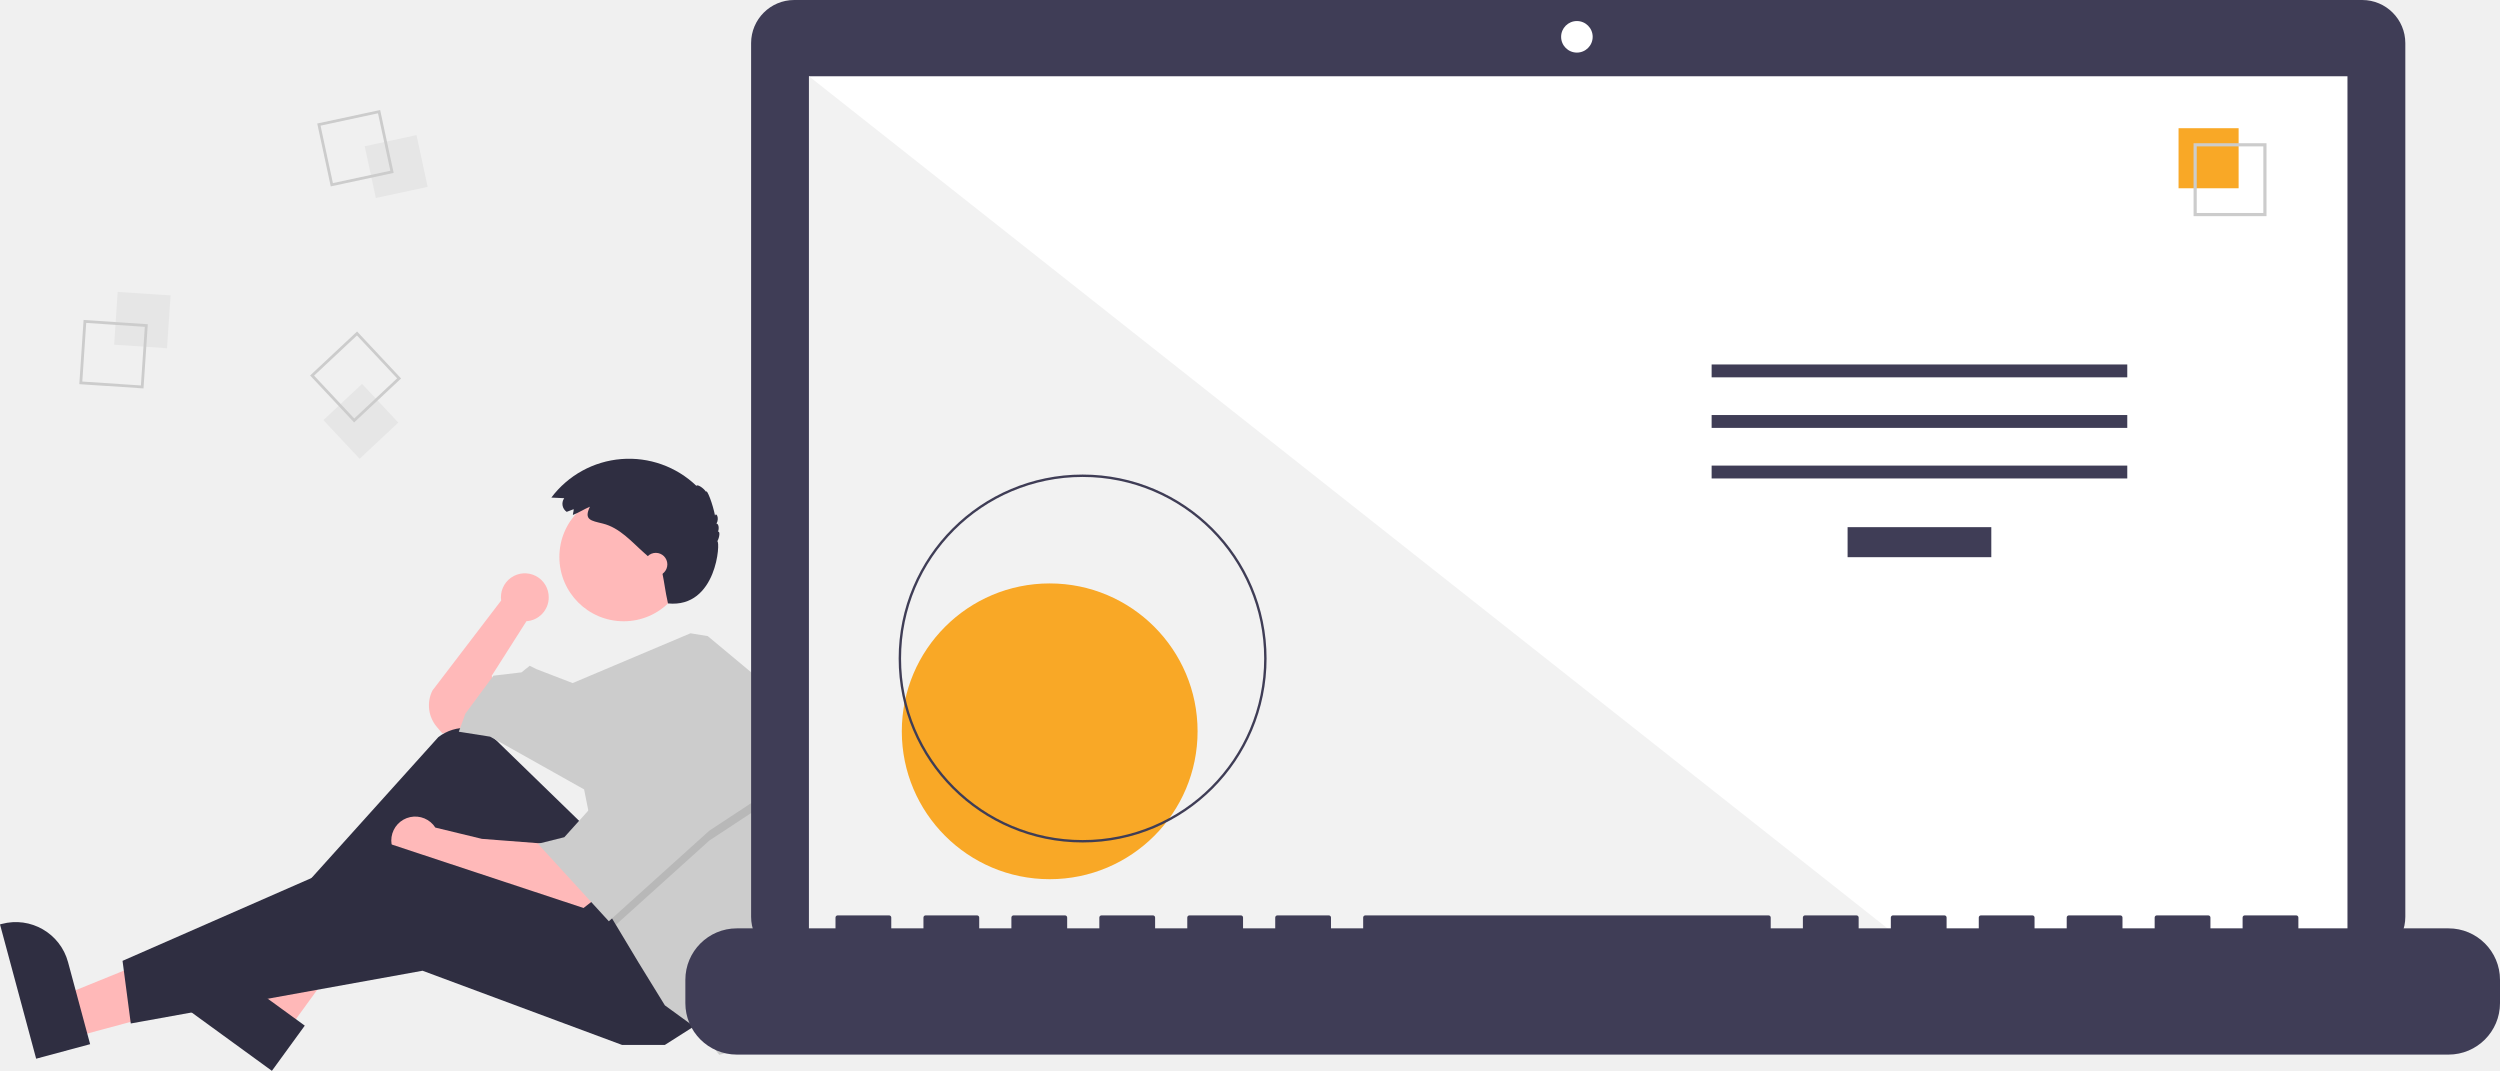
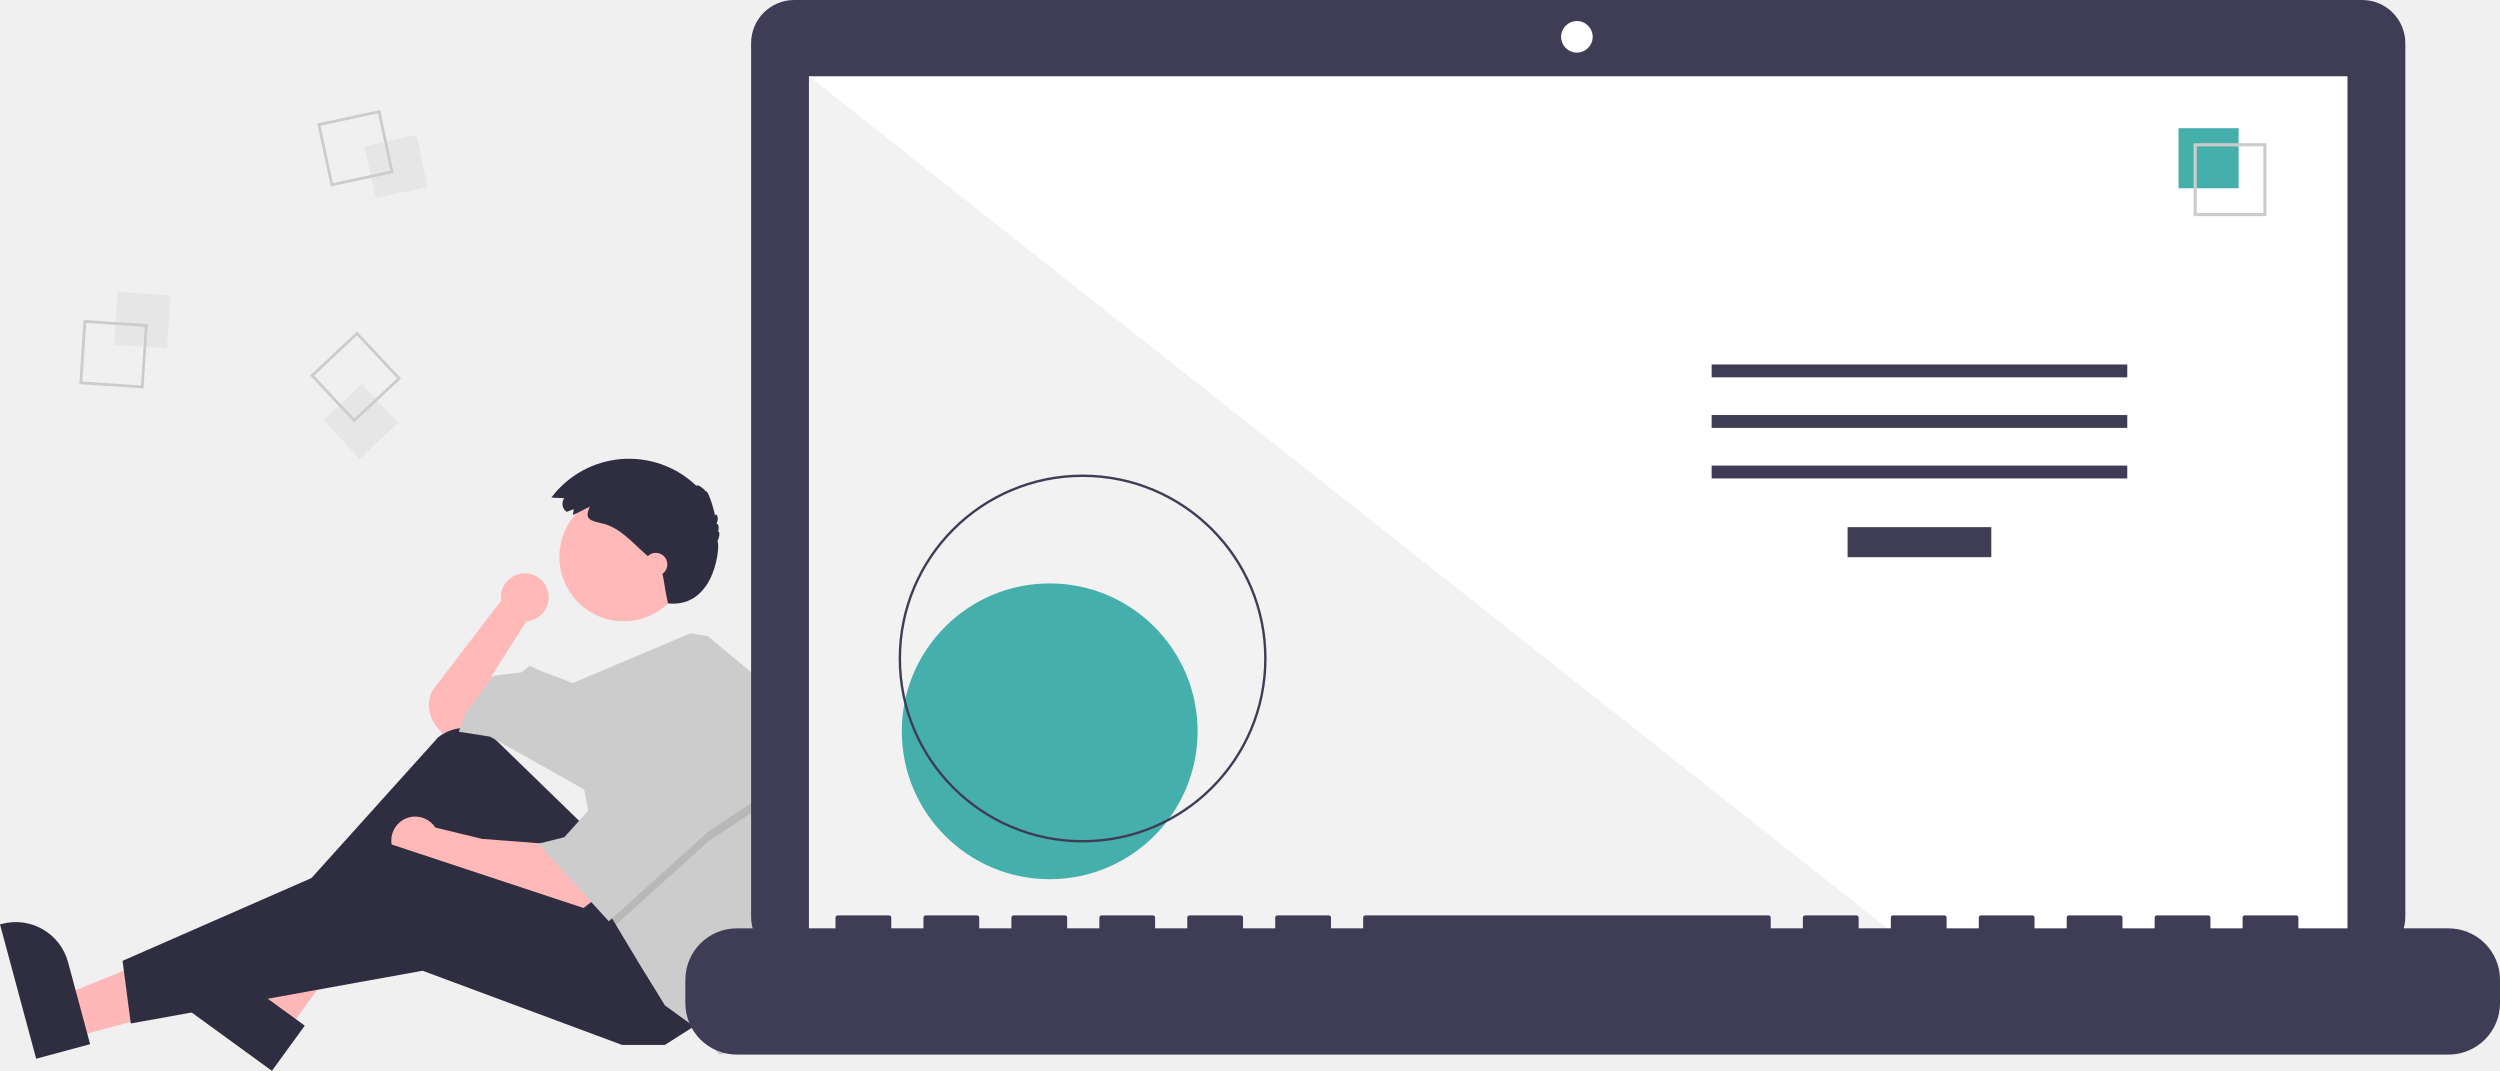
<svg xmlns="http://www.w3.org/2000/svg" data-name="Layer 1" width="1019.484" height="436.681" viewBox="0 0 1019.484 436.681">
  <path d="M314.028,475.274a9.751,9.751,0,1,0-19.407,1.282l-28.014,36.686a13.583,13.583,0,0,0,1.836,14.914l2.198,2.564,10.083-2.017,11.428-10.083L290.806,507.192l14.117-22.183-.018-.016A9.743,9.743,0,0,0,314.028,475.274Z" transform="translate(-90.2579 -231.6594)" fill="#ffb9b9" />
  <polygon points="30.041 422.968 25.468 405.984 88.8 380.265 95.549 405.331 30.041 422.968" fill="#ffb8b8" />
  <path d="M105.002,663.391,90.258,608.629l.693-.187a22.075,22.075,0,0,1,27.054,15.575l0.0.001L127.01,657.466Z" transform="translate(-90.2579 -231.6594)" fill="#2f2e41" />
  <polygon points="117.278 420.254 103.054 409.91 136.185 350.121 157.179 365.388 117.278 420.254" fill="#ffb8b8" />
  <path d="M201.137,668.341,155.271,634.985l.422-.58a22.075,22.075,0,0,1,30.835-4.87l.001.001L214.542,649.908Z" transform="translate(-90.2579 -231.6594)" fill="#2f2e41" />
  <path d="M328.45,568.364l-35.795-34.773a18.076,18.076,0,0,0-23.668-1.322L201.401,607.352l6.05,9.411L271.984,573.069l43.694,57.139,41.678-20.838Z" transform="translate(-90.2579 -231.6594)" fill="#2f2e41" />
  <path d="M312.989,575.758l-26.217-2.017-18.986-4.603a9.753,9.753,0,1,0-1.85,12.656l-.003.014,11.428,4.706,49.072,16.806,6.05-4.706Z" transform="translate(-90.2579 -231.6594)" fill="#ffb9b9" />
  <polygon points="285.92 416.699 271.131 426.11 253.653 426.11 172.315 395.86 53.332 417.371 49.971 391.826 158.871 344.099 254.326 375.693 285.92 416.699" fill="#2f2e41" />
  <circle cx="254.326" cy="227.132" r="26.217" fill="#ffb9b9" />
  <path d="M412.417,563.463a150.631,150.631,0,0,1-7.388,46.592l-1.963,6.037-9.411,43.022-10.083,2.689-7.394-9.411-14.789-10.755L350.634,624.158,341.411,608.791l-2.877-4.8-10.083-50.416-38.317-21.511-12.772-2.017,2.689-7.394,11.428-15.461L302.906,505.847l3.361-2.689,2.689,1.344,14.823,5.71,48.057-20.304,7.031,1.15L403.067,511.225A150.499,150.499,0,0,1,412.417,563.463Z" transform="translate(-90.2579 -231.6594)" fill="#ccc" />
  <polygon points="314.825 325.949 289.281 342.754 251.153 377.131 248.276 372.332 240.209 331.999 242.226 331.999 263.065 293.683 314.825 325.949" opacity="0.1" style="isolation:isolate" />
  <polygon points="263.065 289.649 242.226 327.965 230.126 341.41 219.371 344.099 248.276 375.693 289.281 338.721 314.825 321.915 263.065 289.649" fill="#ccc" />
  <path d="M324.193,439.299l-2.841,1.093a3.965,3.965,0,0,1-1.06-5.507q.023-.034.047-.067l-5.249-.246a39.637,39.637,0,0,1,59.173-4.77c.239-.823,2.844.778,3.908,2.402.357-1.339,2.8,5.135,3.664,9.712.4-1.524,1.938.936.591,3.297.854-.125,1.239,2.059.578,3.276.934-.439.777,2.169-.236,3.911,1.333-.118-.114,27.331-20.114,25.331-1.392-6.397-1-6-2.64-14.226-.763-.81-1.599-1.548-2.433-2.284l-4.513-3.983c-5.247-4.632-10.021-10.348-17.011-12.08-4.804-1.19-7.841-1.458-5.223-6.872-2.365.987-4.574,2.455-6.961,3.372C323.905,440.902,324.239,440.055,324.193,439.299Z" transform="translate(-90.2579 -231.6594)" fill="#2f2e41" />
  <circle cx="267.434" cy="230.157" r="4.706" fill="#ffb9b9" />
  <rect x="137.514" y="351.376" width="21.61" height="21.61" transform="translate(-313.1754 254.4458) rotate(-86.18992)" fill="#e6e6e6" style="isolation:isolate" />
  <path d="M124.344,362.131l26.183,1.744-1.744,26.183-26.183-1.744Zm24.969,2.806-23.906-1.592-1.592,23.906,23.906,1.592Z" transform="translate(-90.2579 -231.6594)" fill="#ccc" />
  <rect x="241.009" y="288.772" width="21.61" height="21.61" transform="translate(-147.5724 -172.0746) rotate(-12.12675)" fill="#e6e6e6" style="isolation:isolate" />
  <path d="M245.278,276.51l5.513,25.655-25.655,5.513-5.513-25.655Zm4.157,24.779-5.033-23.424-23.424,5.033,5.033,23.424Z" transform="translate(-90.2579 -231.6594)" fill="#ccc" />
  <rect x="226.603" y="392.674" width="21.61" height="21.61" transform="translate(-301.9456 39.64172) rotate(-43.12712)" fill="#e6e6e6" style="isolation:isolate" />
  <path d="M253.815,385.997,234.663,403.935l-17.939-19.152,19.152-17.939Zm-19.099,16.326,17.486-16.379-16.379-17.486-17.486,16.379Z" transform="translate(-90.2579 -231.6594)" fill="#ccc" />
  <path d="M1053.535,231.659H414.152a17.598,17.598,0,0,0-17.599,17.598v356.252a17.599,17.599,0,0,0,17.599,17.599H1053.535a17.599,17.599,0,0,0,17.599-17.599V249.258a17.599,17.599,0,0,0-17.599-17.598Z" transform="translate(-90.2579 -231.6594)" fill="#3f3d56" />
  <rect x="329.89" y="31.101" width="627.391" height="353.913" fill="#fff" />
  <circle cx="643.049" cy="15.014" r="6.435" fill="#fff" />
  <polygon points="777.858 385.015 329.89 385.015 329.89 31.102 777.858 385.015" fill="#f2f2f2" style="isolation:isolate" />
-   <circle cx="428.058" cy="298.224" r="60.307" fill="#f9a826" />
+   <circle cx="428.058" cy="298.224" r="60.307" fill="#44afab" />
  <path d="M531.741,575.21a75.016,75.016,0,1,1,75.016-75.016A75.016,75.016,0,0,1,531.741,575.21Zm0-149.051A74.035,74.035,0,1,0,605.776,500.194a74.035,74.035,0,0,0-74.035-74.035Z" transform="translate(-90.2579 -231.6594)" fill="#3f3d56" />
  <rect x="753.437" y="214.97" width="58.605" height="12.246" fill="#3f3d56" />
  <rect x="697.991" y="148.627" width="169.497" height="5.248" fill="#3f3d56" />
  <rect x="697.991" y="169.246" width="169.497" height="5.248" fill="#3f3d56" />
  <rect x="697.991" y="189.866" width="169.497" height="5.248" fill="#3f3d56" />
-   <rect x="888.401" y="52.282" width="24.492" height="24.492" fill="#f9a826" />
+   <rect x="888.401" y="52.282" width="24.492" height="24.492" fill="#44afab" />
  <path d="M1014.522,319.804h-29.74v-29.74h29.74Zm-28.447-1.293h27.154V291.357H986.075Z" transform="translate(-90.2579 -231.6594)" fill="#ccc" />
  <path d="M1088.749,610.239h-61.229v-4.412a.875.875,0,0,0-.875-.875h-20.993a.875.875,0,0,0-.875.875v4.412H991.657v-4.412a.875.875,0,0,0-.875-.875H969.789a.875.875,0,0,0-.875.875h0v4.412H955.794v-4.412a.875.875,0,0,0-.875-.875h-20.993a.875.875,0,0,0-.875.875h0v4.412H919.931v-4.412a.875.875,0,0,0-.875-.875H898.064a.875.875,0,0,0-.875.875v4.412H884.068v-4.412a.875.875,0,0,0-.875-.875H862.201a.875.875,0,0,0-.875.875h0v4.412H848.205v-4.412a.875.875,0,0,0-.875-.875H826.338a.875.875,0,0,0-.875.875h0v4.412H812.343v-4.412a.875.875,0,0,0-.875-.875H647.023a.875.875,0,0,0-.875.875h0v4.412H633.028v-4.412a.875.875,0,0,0-.875-.875H611.161a.875.875,0,0,0-.875.875h0v4.412h-13.121v-4.412a.875.875,0,0,0-.875-.875h-20.993a.875.875,0,0,0-.875.875h0v4.412H561.302v-4.412a.875.875,0,0,0-.875-.875H539.435a.875.875,0,0,0-.875.875h0v4.412H525.44v-4.412a.875.875,0,0,0-.875-.875H503.572a.875.875,0,0,0-.875.875h0v4.412h-13.121v-4.412a.875.875,0,0,0-.875-.875H467.709a.875.875,0,0,0-.875.875v4.412H453.714v-4.412a.875.875,0,0,0-.875-.875H431.846a.875.875,0,0,0-.875.875h0v4.412H390.735A20.993,20.993,0,0,0,369.742,631.232v9.492A20.993,20.993,0,0,0,390.735,661.717h698.014a20.993,20.993,0,0,0,20.993-20.993V631.232A20.993,20.993,0,0,0,1088.749,610.239Z" transform="translate(-90.2579 -231.6594)" fill="#3f3d56" />
</svg>
